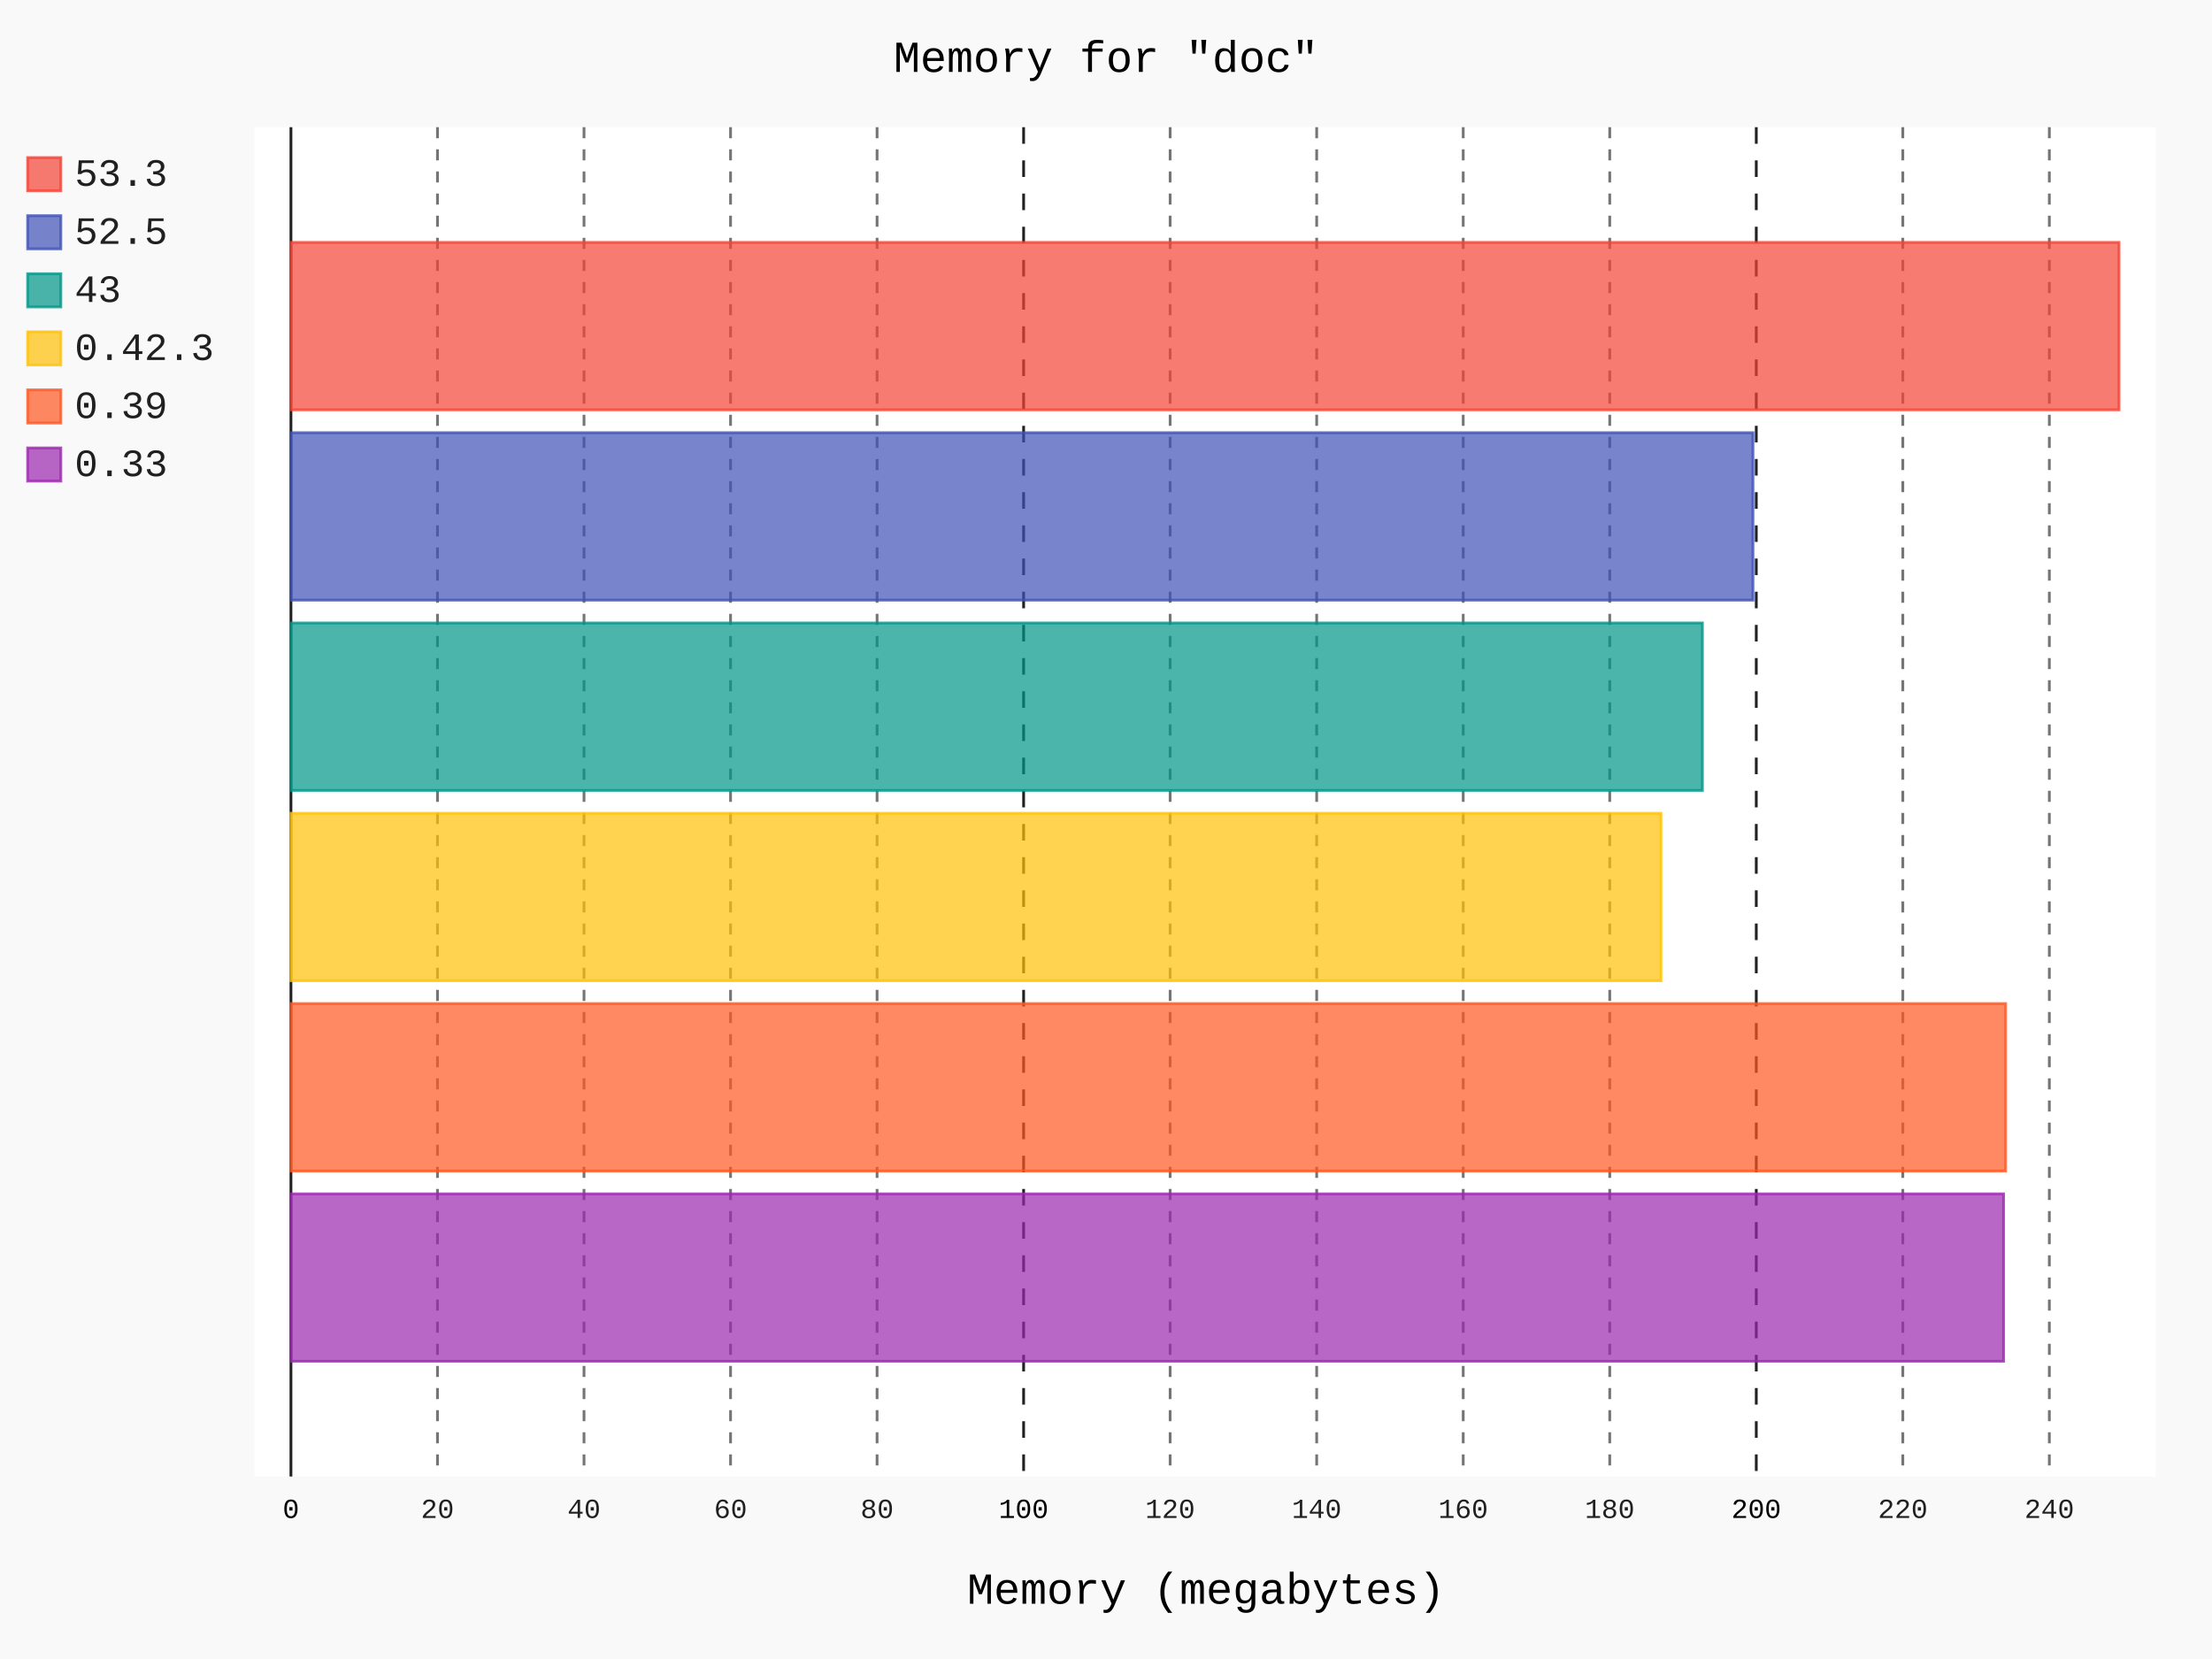
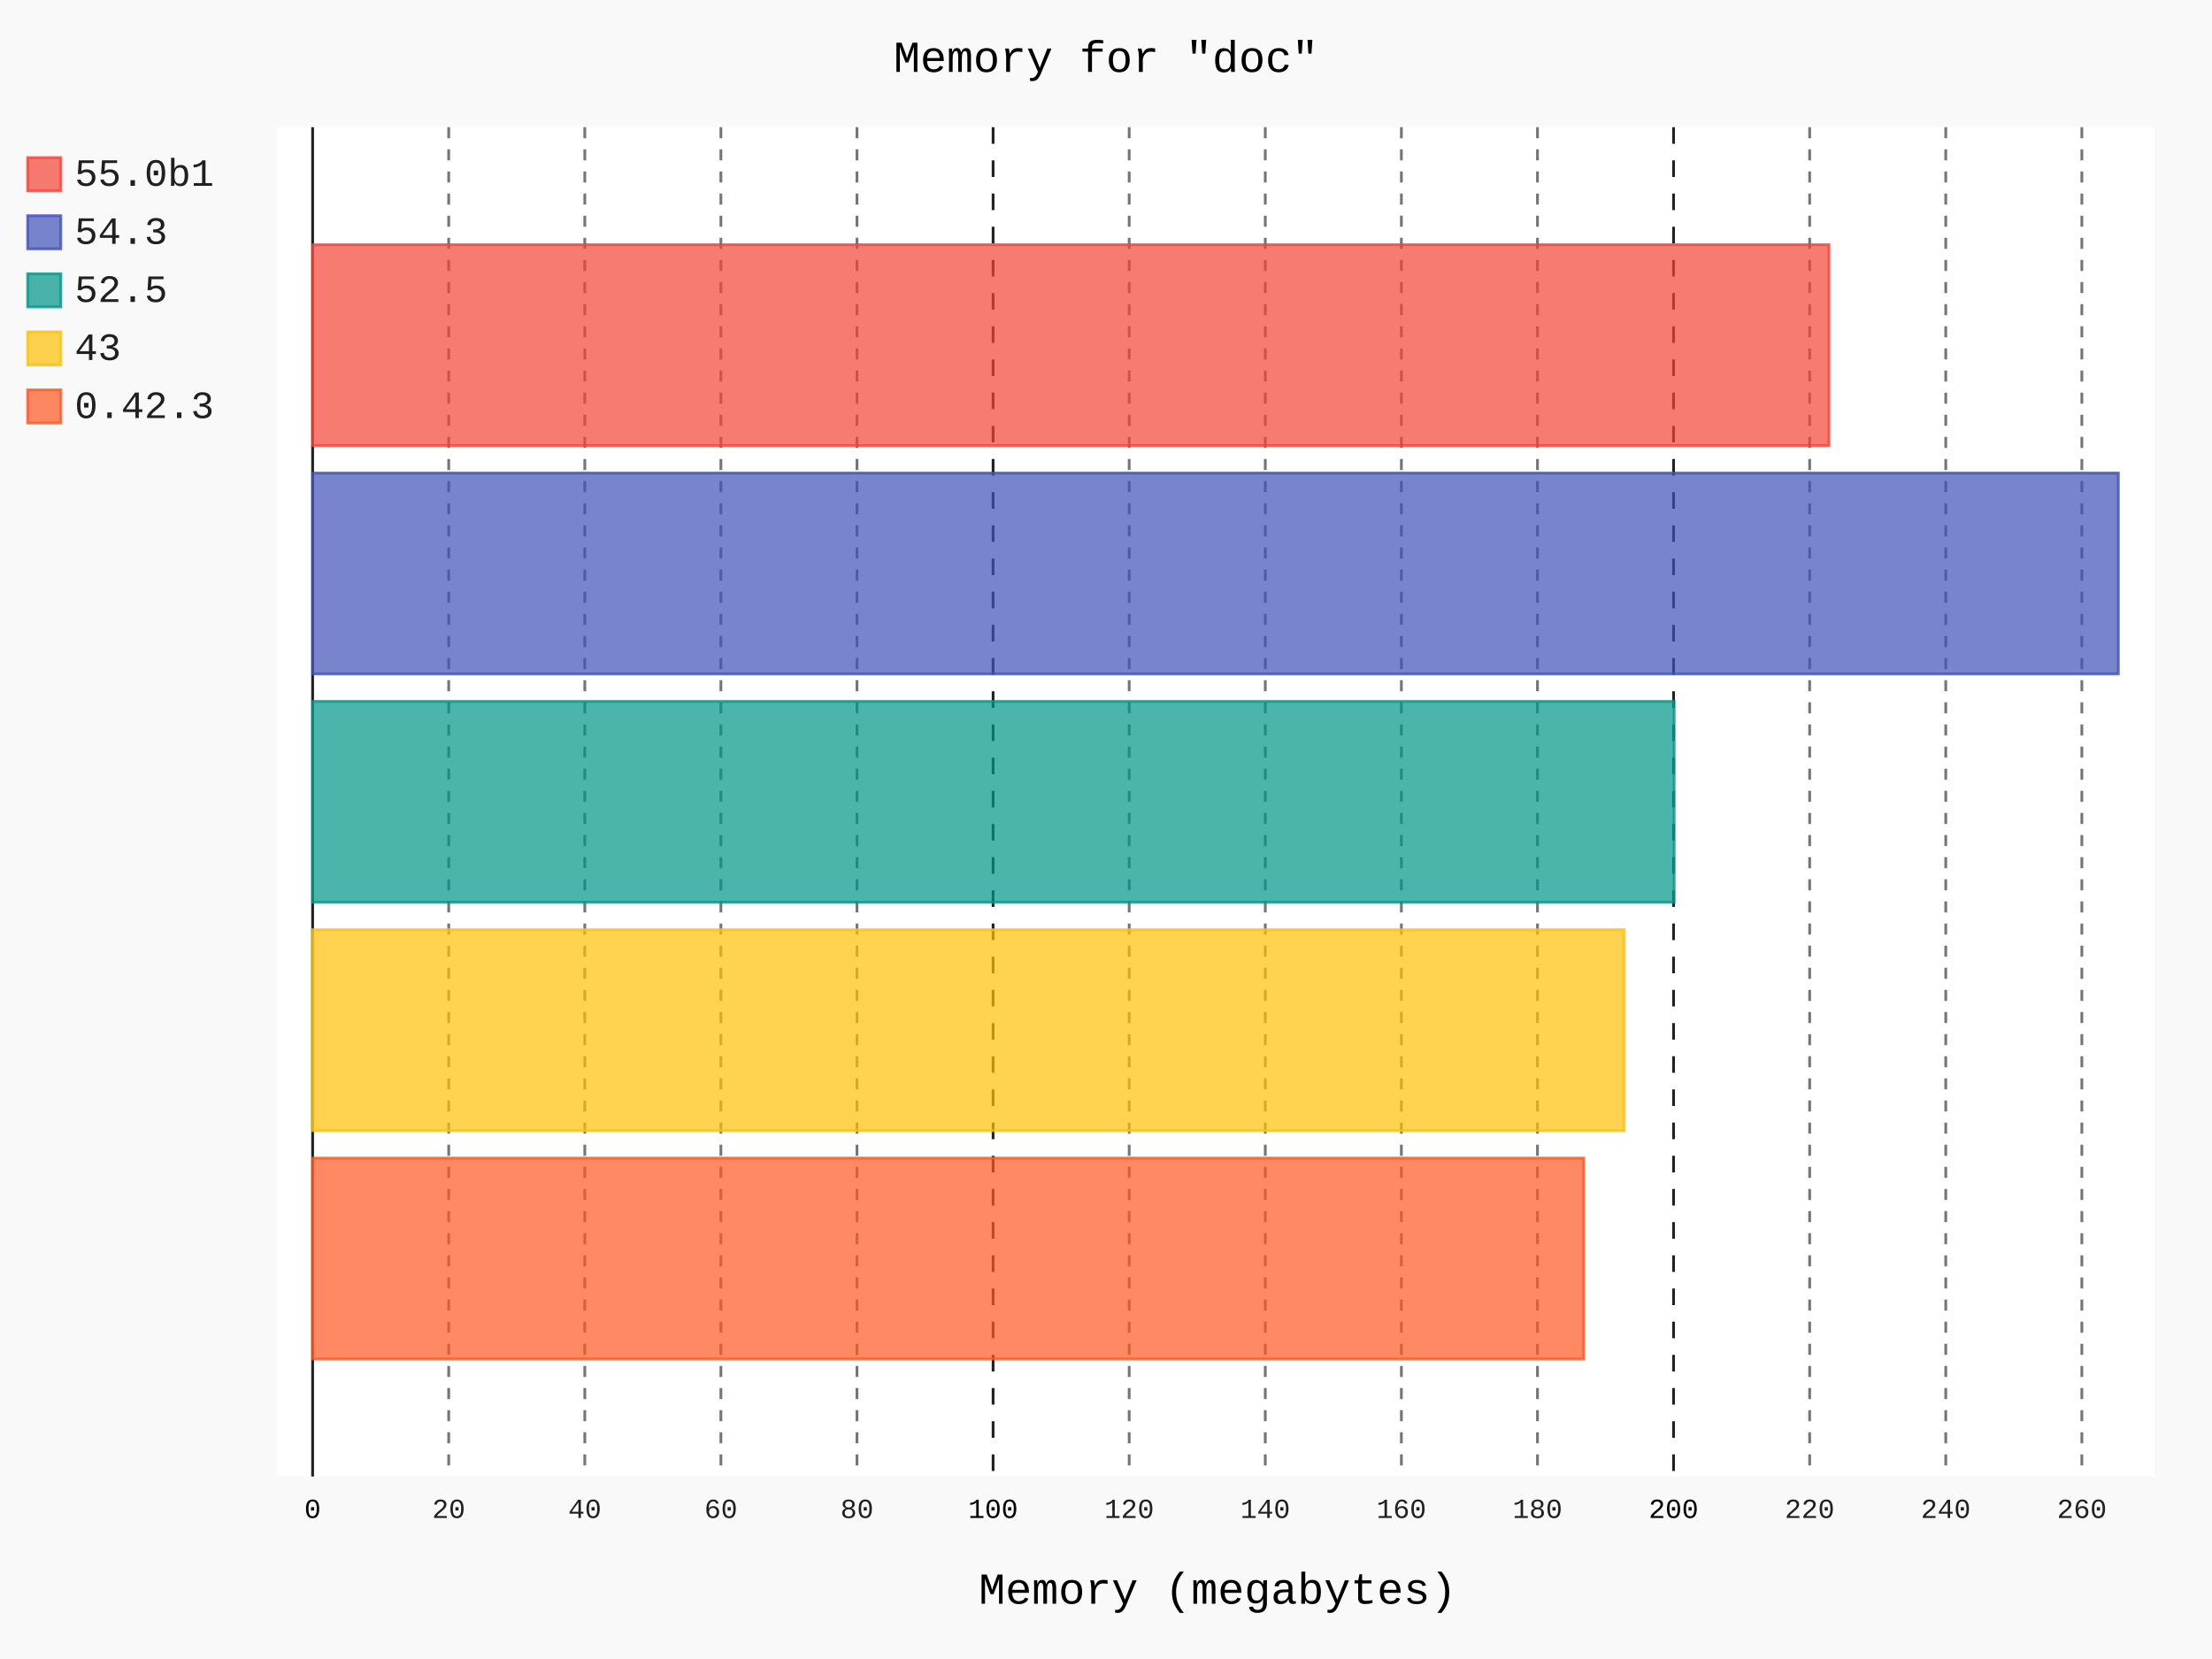
- <svg xmlns="http://www.w3.org/2000/svg" id="chart-8e646817-8981-425f-8872-1b85c4792ad1" class="pygal-chart" viewBox="0 0 800 600">
+ <svg xmlns="http://www.w3.org/2000/svg" id="chart-5cc045be-3ca9-4596-a81d-eee2c4a56f3f" class="pygal-chart" viewBox="0 0 800 600">
  <defs>
-     <style type="text/css">#chart-8e646817-8981-425f-8872-1b85c4792ad1{-webkit-user-select:none;-webkit-font-smoothing:antialiased;font-family:Consolas,"Liberation Mono",Menlo,Courier,monospace}#chart-8e646817-8981-425f-8872-1b85c4792ad1 .title{font-family:Consolas,"Liberation Mono",Menlo,Courier,monospace;font-size:16px}#chart-8e646817-8981-425f-8872-1b85c4792ad1 .legends .legend text{font-family:Consolas,"Liberation Mono",Menlo,Courier,monospace;font-size:14px}#chart-8e646817-8981-425f-8872-1b85c4792ad1 .axis text{font-family:Consolas,"Liberation Mono",Menlo,Courier,monospace;font-size:10px}#chart-8e646817-8981-425f-8872-1b85c4792ad1 .axis text.major{font-family:Consolas,"Liberation Mono",Menlo,Courier,monospace;font-size:10px}#chart-8e646817-8981-425f-8872-1b85c4792ad1 .text-overlay text.value{font-family:Consolas,"Liberation Mono",Menlo,Courier,monospace;font-size:16px}#chart-8e646817-8981-425f-8872-1b85c4792ad1 .text-overlay text.label{font-family:Consolas,"Liberation Mono",Menlo,Courier,monospace;font-size:10px}#chart-8e646817-8981-425f-8872-1b85c4792ad1 .tooltip{font-family:Consolas,"Liberation Mono",Menlo,Courier,monospace;font-size:14px}#chart-8e646817-8981-425f-8872-1b85c4792ad1 text.no_data{font-family:Consolas,"Liberation Mono",Menlo,Courier,monospace;font-size:64px}
- #chart-8e646817-8981-425f-8872-1b85c4792ad1{background-color:rgba(249,249,249,1)}#chart-8e646817-8981-425f-8872-1b85c4792ad1 path,#chart-8e646817-8981-425f-8872-1b85c4792ad1 line,#chart-8e646817-8981-425f-8872-1b85c4792ad1 rect,#chart-8e646817-8981-425f-8872-1b85c4792ad1 circle{-webkit-transition:150ms;-moz-transition:150ms;transition:150ms}#chart-8e646817-8981-425f-8872-1b85c4792ad1 .graph &gt; .background{fill:rgba(249,249,249,1)}#chart-8e646817-8981-425f-8872-1b85c4792ad1 .plot &gt; .background{fill:rgba(255,255,255,1)}#chart-8e646817-8981-425f-8872-1b85c4792ad1 .graph{fill:rgba(0,0,0,.87)}#chart-8e646817-8981-425f-8872-1b85c4792ad1 text.no_data{fill:rgba(0,0,0,1)}#chart-8e646817-8981-425f-8872-1b85c4792ad1 .title{fill:rgba(0,0,0,1)}#chart-8e646817-8981-425f-8872-1b85c4792ad1 .legends .legend text{fill:rgba(0,0,0,.87)}#chart-8e646817-8981-425f-8872-1b85c4792ad1 .legends .legend:hover text{fill:rgba(0,0,0,1)}#chart-8e646817-8981-425f-8872-1b85c4792ad1 .axis .line{stroke:rgba(0,0,0,1)}#chart-8e646817-8981-425f-8872-1b85c4792ad1 .axis .guide.line{stroke:rgba(0,0,0,.54)}#chart-8e646817-8981-425f-8872-1b85c4792ad1 .axis .major.line{stroke:rgba(0,0,0,.87)}#chart-8e646817-8981-425f-8872-1b85c4792ad1 .axis text.major{fill:rgba(0,0,0,1)}#chart-8e646817-8981-425f-8872-1b85c4792ad1 .axis.y .guides:hover .guide.line,#chart-8e646817-8981-425f-8872-1b85c4792ad1 .line-graph .axis.x .guides:hover .guide.line,#chart-8e646817-8981-425f-8872-1b85c4792ad1 .stackedline-graph .axis.x .guides:hover .guide.line,#chart-8e646817-8981-425f-8872-1b85c4792ad1 .xy-graph .axis.x .guides:hover .guide.line{stroke:rgba(0,0,0,1)}#chart-8e646817-8981-425f-8872-1b85c4792ad1 .axis .guides:hover text{fill:rgba(0,0,0,1)}#chart-8e646817-8981-425f-8872-1b85c4792ad1 .reactive{fill-opacity:.7;stroke-opacity:.8}#chart-8e646817-8981-425f-8872-1b85c4792ad1 .ci{stroke:rgba(0,0,0,.87)}#chart-8e646817-8981-425f-8872-1b85c4792ad1 .reactive.active,#chart-8e646817-8981-425f-8872-1b85c4792ad1 .active .reactive{fill-opacity:.8;stroke-opacity:.9;stroke-width:4}#chart-8e646817-8981-425f-8872-1b85c4792ad1 .ci .reactive.active{stroke-width:1.5}#chart-8e646817-8981-425f-8872-1b85c4792ad1 .series text{fill:rgba(0,0,0,1)}#chart-8e646817-8981-425f-8872-1b85c4792ad1 .tooltip rect{fill:rgba(255,255,255,1);stroke:rgba(0,0,0,1);-webkit-transition:opacity 150ms;-moz-transition:opacity 150ms;transition:opacity 150ms}#chart-8e646817-8981-425f-8872-1b85c4792ad1 .tooltip .label{fill:rgba(0,0,0,.87)}#chart-8e646817-8981-425f-8872-1b85c4792ad1 .tooltip .label{fill:rgba(0,0,0,.87)}#chart-8e646817-8981-425f-8872-1b85c4792ad1 .tooltip .legend{font-size:.8em;fill:rgba(0,0,0,.54)}#chart-8e646817-8981-425f-8872-1b85c4792ad1 .tooltip .x_label{font-size:.6em;fill:rgba(0,0,0,1)}#chart-8e646817-8981-425f-8872-1b85c4792ad1 .tooltip .xlink{font-size:.5em;text-decoration:underline}#chart-8e646817-8981-425f-8872-1b85c4792ad1 .tooltip .value{font-size:1.5em}#chart-8e646817-8981-425f-8872-1b85c4792ad1 .bound{font-size:.5em}#chart-8e646817-8981-425f-8872-1b85c4792ad1 .max-value{font-size:.75em;fill:rgba(0,0,0,.54)}#chart-8e646817-8981-425f-8872-1b85c4792ad1 .map-element{fill:rgba(255,255,255,1);stroke:rgba(0,0,0,.54) !important}#chart-8e646817-8981-425f-8872-1b85c4792ad1 .map-element .reactive{fill-opacity:inherit;stroke-opacity:inherit}#chart-8e646817-8981-425f-8872-1b85c4792ad1 .color-0,#chart-8e646817-8981-425f-8872-1b85c4792ad1 .color-0 a:visited{stroke:#F44336;fill:#F44336}#chart-8e646817-8981-425f-8872-1b85c4792ad1 .color-1,#chart-8e646817-8981-425f-8872-1b85c4792ad1 .color-1 a:visited{stroke:#3F51B5;fill:#3F51B5}#chart-8e646817-8981-425f-8872-1b85c4792ad1 .color-2,#chart-8e646817-8981-425f-8872-1b85c4792ad1 .color-2 a:visited{stroke:#009688;fill:#009688}#chart-8e646817-8981-425f-8872-1b85c4792ad1 .color-3,#chart-8e646817-8981-425f-8872-1b85c4792ad1 .color-3 a:visited{stroke:#FFC107;fill:#FFC107}#chart-8e646817-8981-425f-8872-1b85c4792ad1 .color-4,#chart-8e646817-8981-425f-8872-1b85c4792ad1 .color-4 a:visited{stroke:#FF5722;fill:#FF5722}#chart-8e646817-8981-425f-8872-1b85c4792ad1 .color-5,#chart-8e646817-8981-425f-8872-1b85c4792ad1 .color-5 a:visited{stroke:#9C27B0;fill:#9C27B0}#chart-8e646817-8981-425f-8872-1b85c4792ad1 .text-overlay .color-0 text{fill:black}#chart-8e646817-8981-425f-8872-1b85c4792ad1 .text-overlay .color-1 text{fill:black}#chart-8e646817-8981-425f-8872-1b85c4792ad1 .text-overlay .color-2 text{fill:black}#chart-8e646817-8981-425f-8872-1b85c4792ad1 .text-overlay .color-3 text{fill:black}#chart-8e646817-8981-425f-8872-1b85c4792ad1 .text-overlay .color-4 text{fill:black}#chart-8e646817-8981-425f-8872-1b85c4792ad1 .text-overlay .color-5 text{fill:black}
- #chart-8e646817-8981-425f-8872-1b85c4792ad1 text.no_data{text-anchor:middle}#chart-8e646817-8981-425f-8872-1b85c4792ad1 .guide.line{fill:none}#chart-8e646817-8981-425f-8872-1b85c4792ad1 .centered{text-anchor:middle}#chart-8e646817-8981-425f-8872-1b85c4792ad1 .title{text-anchor:middle}#chart-8e646817-8981-425f-8872-1b85c4792ad1 .legends .legend text{fill-opacity:1}#chart-8e646817-8981-425f-8872-1b85c4792ad1 .axis.x text{text-anchor:middle}#chart-8e646817-8981-425f-8872-1b85c4792ad1 .axis.x:not(.web) text[transform]{text-anchor:start}#chart-8e646817-8981-425f-8872-1b85c4792ad1 .axis.x:not(.web) text[transform].backwards{text-anchor:end}#chart-8e646817-8981-425f-8872-1b85c4792ad1 .axis.y text{text-anchor:end}#chart-8e646817-8981-425f-8872-1b85c4792ad1 .axis.y text[transform].backwards{text-anchor:start}#chart-8e646817-8981-425f-8872-1b85c4792ad1 .axis.y2 text{text-anchor:start}#chart-8e646817-8981-425f-8872-1b85c4792ad1 .axis.y2 text[transform].backwards{text-anchor:end}#chart-8e646817-8981-425f-8872-1b85c4792ad1 .axis .guide.line{stroke-dasharray:4,4}#chart-8e646817-8981-425f-8872-1b85c4792ad1 .axis .major.guide.line{stroke-dasharray:6,6}#chart-8e646817-8981-425f-8872-1b85c4792ad1 .horizontal .axis.y .guide.line,#chart-8e646817-8981-425f-8872-1b85c4792ad1 .horizontal .axis.y2 .guide.line,#chart-8e646817-8981-425f-8872-1b85c4792ad1 .vertical .axis.x .guide.line{opacity:0}#chart-8e646817-8981-425f-8872-1b85c4792ad1 .horizontal .axis.always_show .guide.line,#chart-8e646817-8981-425f-8872-1b85c4792ad1 .vertical .axis.always_show .guide.line{opacity:1 !important}#chart-8e646817-8981-425f-8872-1b85c4792ad1 .axis.y .guides:hover .guide.line,#chart-8e646817-8981-425f-8872-1b85c4792ad1 .axis.y2 .guides:hover .guide.line,#chart-8e646817-8981-425f-8872-1b85c4792ad1 .axis.x .guides:hover .guide.line{opacity:1}#chart-8e646817-8981-425f-8872-1b85c4792ad1 .axis .guides:hover text{opacity:1}#chart-8e646817-8981-425f-8872-1b85c4792ad1 .nofill{fill:none}#chart-8e646817-8981-425f-8872-1b85c4792ad1 .subtle-fill{fill-opacity:.2}#chart-8e646817-8981-425f-8872-1b85c4792ad1 .dot{stroke-width:1px;fill-opacity:1}#chart-8e646817-8981-425f-8872-1b85c4792ad1 .dot.active{stroke-width:5px}#chart-8e646817-8981-425f-8872-1b85c4792ad1 .dot.negative{fill:transparent}#chart-8e646817-8981-425f-8872-1b85c4792ad1 text,#chart-8e646817-8981-425f-8872-1b85c4792ad1 tspan{stroke:none !important}#chart-8e646817-8981-425f-8872-1b85c4792ad1 .series text.active{opacity:1}#chart-8e646817-8981-425f-8872-1b85c4792ad1 .tooltip rect{fill-opacity:.95;stroke-width:.5}#chart-8e646817-8981-425f-8872-1b85c4792ad1 .tooltip text{fill-opacity:1}#chart-8e646817-8981-425f-8872-1b85c4792ad1 .showable{visibility:hidden}#chart-8e646817-8981-425f-8872-1b85c4792ad1 .showable.shown{visibility:visible}#chart-8e646817-8981-425f-8872-1b85c4792ad1 .gauge-background{fill:rgba(229,229,229,1);stroke:none}#chart-8e646817-8981-425f-8872-1b85c4792ad1 .bg-lines{stroke:rgba(249,249,249,1);stroke-width:2px}</style>
+     <style type="text/css">#chart-5cc045be-3ca9-4596-a81d-eee2c4a56f3f{-webkit-user-select:none;-webkit-font-smoothing:antialiased;font-family:Consolas,"Liberation Mono",Menlo,Courier,monospace}#chart-5cc045be-3ca9-4596-a81d-eee2c4a56f3f .title{font-family:Consolas,"Liberation Mono",Menlo,Courier,monospace;font-size:16px}#chart-5cc045be-3ca9-4596-a81d-eee2c4a56f3f .legends .legend text{font-family:Consolas,"Liberation Mono",Menlo,Courier,monospace;font-size:14px}#chart-5cc045be-3ca9-4596-a81d-eee2c4a56f3f .axis text{font-family:Consolas,"Liberation Mono",Menlo,Courier,monospace;font-size:10px}#chart-5cc045be-3ca9-4596-a81d-eee2c4a56f3f .axis text.major{font-family:Consolas,"Liberation Mono",Menlo,Courier,monospace;font-size:10px}#chart-5cc045be-3ca9-4596-a81d-eee2c4a56f3f .text-overlay text.value{font-family:Consolas,"Liberation Mono",Menlo,Courier,monospace;font-size:16px}#chart-5cc045be-3ca9-4596-a81d-eee2c4a56f3f .text-overlay text.label{font-family:Consolas,"Liberation Mono",Menlo,Courier,monospace;font-size:10px}#chart-5cc045be-3ca9-4596-a81d-eee2c4a56f3f .tooltip{font-family:Consolas,"Liberation Mono",Menlo,Courier,monospace;font-size:14px}#chart-5cc045be-3ca9-4596-a81d-eee2c4a56f3f text.no_data{font-family:Consolas,"Liberation Mono",Menlo,Courier,monospace;font-size:64px}
+ #chart-5cc045be-3ca9-4596-a81d-eee2c4a56f3f{background-color:rgba(249,249,249,1)}#chart-5cc045be-3ca9-4596-a81d-eee2c4a56f3f path,#chart-5cc045be-3ca9-4596-a81d-eee2c4a56f3f line,#chart-5cc045be-3ca9-4596-a81d-eee2c4a56f3f rect,#chart-5cc045be-3ca9-4596-a81d-eee2c4a56f3f circle{-webkit-transition:150ms;-moz-transition:150ms;transition:150ms}#chart-5cc045be-3ca9-4596-a81d-eee2c4a56f3f .graph &gt; .background{fill:rgba(249,249,249,1)}#chart-5cc045be-3ca9-4596-a81d-eee2c4a56f3f .plot &gt; .background{fill:rgba(255,255,255,1)}#chart-5cc045be-3ca9-4596-a81d-eee2c4a56f3f .graph{fill:rgba(0,0,0,.87)}#chart-5cc045be-3ca9-4596-a81d-eee2c4a56f3f text.no_data{fill:rgba(0,0,0,1)}#chart-5cc045be-3ca9-4596-a81d-eee2c4a56f3f .title{fill:rgba(0,0,0,1)}#chart-5cc045be-3ca9-4596-a81d-eee2c4a56f3f .legends .legend text{fill:rgba(0,0,0,.87)}#chart-5cc045be-3ca9-4596-a81d-eee2c4a56f3f .legends .legend:hover text{fill:rgba(0,0,0,1)}#chart-5cc045be-3ca9-4596-a81d-eee2c4a56f3f .axis .line{stroke:rgba(0,0,0,1)}#chart-5cc045be-3ca9-4596-a81d-eee2c4a56f3f .axis .guide.line{stroke:rgba(0,0,0,.54)}#chart-5cc045be-3ca9-4596-a81d-eee2c4a56f3f .axis .major.line{stroke:rgba(0,0,0,.87)}#chart-5cc045be-3ca9-4596-a81d-eee2c4a56f3f .axis text.major{fill:rgba(0,0,0,1)}#chart-5cc045be-3ca9-4596-a81d-eee2c4a56f3f .axis.y .guides:hover .guide.line,#chart-5cc045be-3ca9-4596-a81d-eee2c4a56f3f .line-graph .axis.x .guides:hover .guide.line,#chart-5cc045be-3ca9-4596-a81d-eee2c4a56f3f .stackedline-graph .axis.x .guides:hover .guide.line,#chart-5cc045be-3ca9-4596-a81d-eee2c4a56f3f .xy-graph .axis.x .guides:hover .guide.line{stroke:rgba(0,0,0,1)}#chart-5cc045be-3ca9-4596-a81d-eee2c4a56f3f .axis .guides:hover text{fill:rgba(0,0,0,1)}#chart-5cc045be-3ca9-4596-a81d-eee2c4a56f3f .reactive{fill-opacity:.7;stroke-opacity:.8}#chart-5cc045be-3ca9-4596-a81d-eee2c4a56f3f .ci{stroke:rgba(0,0,0,.87)}#chart-5cc045be-3ca9-4596-a81d-eee2c4a56f3f .reactive.active,#chart-5cc045be-3ca9-4596-a81d-eee2c4a56f3f .active .reactive{fill-opacity:.8;stroke-opacity:.9;stroke-width:4}#chart-5cc045be-3ca9-4596-a81d-eee2c4a56f3f .ci .reactive.active{stroke-width:1.5}#chart-5cc045be-3ca9-4596-a81d-eee2c4a56f3f .series text{fill:rgba(0,0,0,1)}#chart-5cc045be-3ca9-4596-a81d-eee2c4a56f3f .tooltip rect{fill:rgba(255,255,255,1);stroke:rgba(0,0,0,1);-webkit-transition:opacity 150ms;-moz-transition:opacity 150ms;transition:opacity 150ms}#chart-5cc045be-3ca9-4596-a81d-eee2c4a56f3f .tooltip .label{fill:rgba(0,0,0,.87)}#chart-5cc045be-3ca9-4596-a81d-eee2c4a56f3f .tooltip .label{fill:rgba(0,0,0,.87)}#chart-5cc045be-3ca9-4596-a81d-eee2c4a56f3f .tooltip .legend{font-size:.8em;fill:rgba(0,0,0,.54)}#chart-5cc045be-3ca9-4596-a81d-eee2c4a56f3f .tooltip .x_label{font-size:.6em;fill:rgba(0,0,0,1)}#chart-5cc045be-3ca9-4596-a81d-eee2c4a56f3f .tooltip .xlink{font-size:.5em;text-decoration:underline}#chart-5cc045be-3ca9-4596-a81d-eee2c4a56f3f .tooltip .value{font-size:1.5em}#chart-5cc045be-3ca9-4596-a81d-eee2c4a56f3f .bound{font-size:.5em}#chart-5cc045be-3ca9-4596-a81d-eee2c4a56f3f .max-value{font-size:.75em;fill:rgba(0,0,0,.54)}#chart-5cc045be-3ca9-4596-a81d-eee2c4a56f3f .map-element{fill:rgba(255,255,255,1);stroke:rgba(0,0,0,.54) !important}#chart-5cc045be-3ca9-4596-a81d-eee2c4a56f3f .map-element .reactive{fill-opacity:inherit;stroke-opacity:inherit}#chart-5cc045be-3ca9-4596-a81d-eee2c4a56f3f .color-0,#chart-5cc045be-3ca9-4596-a81d-eee2c4a56f3f .color-0 a:visited{stroke:#F44336;fill:#F44336}#chart-5cc045be-3ca9-4596-a81d-eee2c4a56f3f .color-1,#chart-5cc045be-3ca9-4596-a81d-eee2c4a56f3f .color-1 a:visited{stroke:#3F51B5;fill:#3F51B5}#chart-5cc045be-3ca9-4596-a81d-eee2c4a56f3f .color-2,#chart-5cc045be-3ca9-4596-a81d-eee2c4a56f3f .color-2 a:visited{stroke:#009688;fill:#009688}#chart-5cc045be-3ca9-4596-a81d-eee2c4a56f3f .color-3,#chart-5cc045be-3ca9-4596-a81d-eee2c4a56f3f .color-3 a:visited{stroke:#FFC107;fill:#FFC107}#chart-5cc045be-3ca9-4596-a81d-eee2c4a56f3f .color-4,#chart-5cc045be-3ca9-4596-a81d-eee2c4a56f3f .color-4 a:visited{stroke:#FF5722;fill:#FF5722}#chart-5cc045be-3ca9-4596-a81d-eee2c4a56f3f .text-overlay .color-0 text{fill:black}#chart-5cc045be-3ca9-4596-a81d-eee2c4a56f3f .text-overlay .color-1 text{fill:black}#chart-5cc045be-3ca9-4596-a81d-eee2c4a56f3f .text-overlay .color-2 text{fill:black}#chart-5cc045be-3ca9-4596-a81d-eee2c4a56f3f .text-overlay .color-3 text{fill:black}#chart-5cc045be-3ca9-4596-a81d-eee2c4a56f3f .text-overlay .color-4 text{fill:black}
+ #chart-5cc045be-3ca9-4596-a81d-eee2c4a56f3f text.no_data{text-anchor:middle}#chart-5cc045be-3ca9-4596-a81d-eee2c4a56f3f .guide.line{fill:none}#chart-5cc045be-3ca9-4596-a81d-eee2c4a56f3f .centered{text-anchor:middle}#chart-5cc045be-3ca9-4596-a81d-eee2c4a56f3f .title{text-anchor:middle}#chart-5cc045be-3ca9-4596-a81d-eee2c4a56f3f .legends .legend text{fill-opacity:1}#chart-5cc045be-3ca9-4596-a81d-eee2c4a56f3f .axis.x text{text-anchor:middle}#chart-5cc045be-3ca9-4596-a81d-eee2c4a56f3f .axis.x:not(.web) text[transform]{text-anchor:start}#chart-5cc045be-3ca9-4596-a81d-eee2c4a56f3f .axis.x:not(.web) text[transform].backwards{text-anchor:end}#chart-5cc045be-3ca9-4596-a81d-eee2c4a56f3f .axis.y text{text-anchor:end}#chart-5cc045be-3ca9-4596-a81d-eee2c4a56f3f .axis.y text[transform].backwards{text-anchor:start}#chart-5cc045be-3ca9-4596-a81d-eee2c4a56f3f .axis.y2 text{text-anchor:start}#chart-5cc045be-3ca9-4596-a81d-eee2c4a56f3f .axis.y2 text[transform].backwards{text-anchor:end}#chart-5cc045be-3ca9-4596-a81d-eee2c4a56f3f .axis .guide.line{stroke-dasharray:4,4}#chart-5cc045be-3ca9-4596-a81d-eee2c4a56f3f .axis .major.guide.line{stroke-dasharray:6,6}#chart-5cc045be-3ca9-4596-a81d-eee2c4a56f3f .horizontal .axis.y .guide.line,#chart-5cc045be-3ca9-4596-a81d-eee2c4a56f3f .horizontal .axis.y2 .guide.line,#chart-5cc045be-3ca9-4596-a81d-eee2c4a56f3f .vertical .axis.x .guide.line{opacity:0}#chart-5cc045be-3ca9-4596-a81d-eee2c4a56f3f .horizontal .axis.always_show .guide.line,#chart-5cc045be-3ca9-4596-a81d-eee2c4a56f3f .vertical .axis.always_show .guide.line{opacity:1 !important}#chart-5cc045be-3ca9-4596-a81d-eee2c4a56f3f .axis.y .guides:hover .guide.line,#chart-5cc045be-3ca9-4596-a81d-eee2c4a56f3f .axis.y2 .guides:hover .guide.line,#chart-5cc045be-3ca9-4596-a81d-eee2c4a56f3f .axis.x .guides:hover .guide.line{opacity:1}#chart-5cc045be-3ca9-4596-a81d-eee2c4a56f3f .axis .guides:hover text{opacity:1}#chart-5cc045be-3ca9-4596-a81d-eee2c4a56f3f .nofill{fill:none}#chart-5cc045be-3ca9-4596-a81d-eee2c4a56f3f .subtle-fill{fill-opacity:.2}#chart-5cc045be-3ca9-4596-a81d-eee2c4a56f3f .dot{stroke-width:1px;fill-opacity:1}#chart-5cc045be-3ca9-4596-a81d-eee2c4a56f3f .dot.active{stroke-width:5px}#chart-5cc045be-3ca9-4596-a81d-eee2c4a56f3f .dot.negative{fill:transparent}#chart-5cc045be-3ca9-4596-a81d-eee2c4a56f3f text,#chart-5cc045be-3ca9-4596-a81d-eee2c4a56f3f tspan{stroke:none !important}#chart-5cc045be-3ca9-4596-a81d-eee2c4a56f3f .series text.active{opacity:1}#chart-5cc045be-3ca9-4596-a81d-eee2c4a56f3f .tooltip rect{fill-opacity:.95;stroke-width:.5}#chart-5cc045be-3ca9-4596-a81d-eee2c4a56f3f .tooltip text{fill-opacity:1}#chart-5cc045be-3ca9-4596-a81d-eee2c4a56f3f .showable{visibility:hidden}#chart-5cc045be-3ca9-4596-a81d-eee2c4a56f3f .showable.shown{visibility:visible}#chart-5cc045be-3ca9-4596-a81d-eee2c4a56f3f .gauge-background{fill:rgba(229,229,229,1);stroke:none}#chart-5cc045be-3ca9-4596-a81d-eee2c4a56f3f .bg-lines{stroke:rgba(249,249,249,1);stroke-width:2px}</style>
  </defs>
  <g class="graph horizontalbar-graph horizontal">
    <rect x="0" y="0" width="800" height="600" class="background" />
-     <g transform="translate(92, 46)" class="plot">
-       <rect x="0" y="0" width="687.6" height="488" class="background" />
+     <g transform="translate(100, 46)" class="plot">
+       <rect x="0" y="0" width="679.2" height="488" class="background" />
      <g class="axis x always_show">
        <g class="guides">
-           <path d="M13.223 0 v488" class="axis major line" />
-           <text x="13.223" y="503.0" class="major">0</text>
+           <path d="M13.062 0 v488" class="axis major line" />
+           <text x="13.062" y="503.0" class="major">0</text>
        </g>
        <g class="guides">
-           <path d="M66.219 0 v488" class="guide line" />
-           <text x="66.219" y="503.0" class="">20</text>
+           <path d="M62.282 0 v488" class="guide line" />
+           <text x="62.282" y="503.0" class="">20</text>
        </g>
        <g class="guides">
-           <path d="M119.215 0 v488" class="guide line" />
-           <text x="119.215" y="503.0" class="">40</text>
+           <path d="M111.503 0 v488" class="guide line" />
+           <text x="111.503" y="503.0" class="">40</text>
        </g>
        <g class="guides">
-           <path d="M172.211 0 v488" class="guide line" />
-           <text x="172.211" y="503.0" class="">60</text>
+           <path d="M160.723 0 v488" class="guide line" />
+           <text x="160.723" y="503.0" class="">60</text>
        </g>
        <g class="guides">
-           <path d="M225.206 0 v488" class="guide line" />
-           <text x="225.206" y="503.0" class="">80</text>
+           <path d="M209.944 0 v488" class="guide line" />
+           <text x="209.944" y="503.0" class="">80</text>
        </g>
        <g class="guides">
-           <path d="M278.202 0 v488" class="major guide line" />
-           <text x="278.202" y="503.0" class="major">100</text>
+           <path d="M259.165 0 v488" class="major guide line" />
+           <text x="259.165" y="503.0" class="major">100</text>
        </g>
        <g class="guides">
-           <path d="M331.198 0 v488" class="guide line" />
-           <text x="331.198" y="503.0" class="">120</text>
+           <path d="M308.385 0 v488" class="guide line" />
+           <text x="308.385" y="503.0" class="">120</text>
        </g>
        <g class="guides">
-           <path d="M384.194 0 v488" class="guide line" />
-           <text x="384.194" y="503.0" class="">140</text>
+           <path d="M357.606 0 v488" class="guide line" />
+           <text x="357.606" y="503.0" class="">140</text>
        </g>
        <g class="guides">
-           <path d="M437.19 0 v488" class="guide line" />
-           <text x="437.19" y="503.0" class="">160</text>
+           <path d="M406.827 0 v488" class="guide line" />
+           <text x="406.827" y="503.0" class="">160</text>
        </g>
        <g class="guides">
-           <path d="M490.185 0 v488" class="guide line" />
-           <text x="490.185" y="503.0" class="">180</text>
+           <path d="M456.047 0 v488" class="guide line" />
+           <text x="456.047" y="503.0" class="">180</text>
        </g>
        <g class="guides">
-           <path d="M543.181 0 v488" class="major guide line" />
-           <text x="543.181" y="503.0" class="major">200</text>
+           <path d="M505.268 0 v488" class="major guide line" />
+           <text x="505.268" y="503.0" class="major">200</text>
        </g>
        <g class="guides">
-           <path d="M596.177 0 v488" class="guide line" />
-           <text x="596.177" y="503.0" class="">220</text>
+           <path d="M554.488 0 v488" class="guide line" />
+           <text x="554.488" y="503.0" class="">220</text>
        </g>
        <g class="guides">
-           <path d="M649.173 0 v488" class="guide line" />
-           <text x="649.173" y="503.0" class="">240</text>
+           <path d="M603.709 0 v488" class="guide line" />
+           <text x="603.709" y="503.0" class="">240</text>
        </g>
-       </g>
-       <g class="series serie-5 color-5">
-         <g class="bars">
-           <g class="bar">
-             <rect x="13.223" y="385.77" rx="0" ry="0" width="619.409" height="60.562" class="rect reactive tooltip-trigger" />
-           </g>
+         <g class="guides">
+           <path d="M652.93 0 v488" class="guide line" />
+           <text x="652.93" y="503.0" class="">260</text>
        </g>
      </g>
      <g class="series serie-4 color-4">
        <g class="bars">
          <g class="bar">
-             <rect x="13.223" y="316.95" rx="0" ry="0" width="620.155" height="60.562" class="rect reactive tooltip-trigger" />
+             <rect x="13.062" y="372.832" rx="0" ry="0" width="459.761" height="72.674" class="rect reactive tooltip-trigger" />
          </g>
        </g>
      </g>
      <g class="series serie-3 color-3">
        <g class="bars">
          <g class="bar">
-             <rect x="13.223" y="248.129" rx="0" ry="0" width="495.49" height="60.562" class="rect reactive tooltip-trigger" />
+             <rect x="13.062" y="290.247" rx="0" ry="0" width="474.306" height="72.674" class="rect reactive tooltip-trigger" />
          </g>
        </g>
      </g>
      <g class="series serie-2 color-2">
        <g class="bars">
          <g class="bar">
-             <rect x="13.223" y="179.309" rx="0" ry="0" width="510.478" height="60.562" class="rect reactive tooltip-trigger" />
+             <rect x="13.062" y="207.663" rx="0" ry="0" width="492.418" height="72.674" class="rect reactive tooltip-trigger" />
          </g>
        </g>
      </g>
      <g class="series serie-1 color-1">
        <g class="bars">
          <g class="bar">
-             <rect x="13.223" y="110.488" rx="0" ry="0" width="528.757" height="60.562" class="rect reactive tooltip-trigger" />
+             <rect x="13.062" y="125.078" rx="0" ry="0" width="653.077" height="72.674" class="rect reactive tooltip-trigger" />
          </g>
        </g>
      </g>
      <g class="series serie-0 color-0">
        <g class="bars">
          <g class="bar">
-             <rect x="13.223" y="41.668" rx="0" ry="0" width="661.154" height="60.562" class="rect reactive tooltip-trigger" />
+             <rect x="13.062" y="42.494" rx="0" ry="0" width="548.416" height="72.674" class="rect reactive tooltip-trigger" />
          </g>
        </g>
      </g>
    </g>
    <g class="titles">
      <text x="400.0" y="26" class="title plot_title">Memory for "doc"</text>
-       <text x="436.2" y="580" class="title">Memory (megabytes)</text>
+       <text x="440.4" y="580" class="title">Memory (megabytes)</text>
    </g>
-     <g transform="translate(92, 46)" class="plot overlay">
-       <g class="series serie-5 color-5" />
+     <g transform="translate(100, 46)" class="plot overlay">
      <g class="series serie-4 color-4" />
      <g class="series serie-3 color-3" />
      <g class="series serie-2 color-2" />
      <g class="series serie-1 color-1" />
      <g class="series serie-0 color-0" />
    </g>
-     <g transform="translate(92, 46)" class="plot text-overlay">
-       <g class="series serie-5 color-5" />
+     <g transform="translate(100, 46)" class="plot text-overlay">
      <g class="series serie-4 color-4" />
      <g class="series serie-3 color-3" />
      <g class="series serie-2 color-2" />
      <g class="series serie-1 color-1" />
      <g class="series serie-0 color-0" />
    </g>
-     <g transform="translate(92, 46)" class="plot tooltip-overlay">
+     <g transform="translate(100, 46)" class="plot tooltip-overlay">
      <g transform="translate(0 0)" style="opacity: 0" class="tooltip">
        <rect rx="0" ry="0" width="0" height="0" class="tooltip-box" />
        <g class="text" />
      </g>
    </g>
    <g transform="translate(10, 56)" class="legends">
      <g id="activate-serie-0" class="legend reactive activate-serie">
        <rect x="0.0" y="1.0" width="12" height="12" class="color-0 reactive" />
-         <text x="17.0" y="11.2">53.3</text>
+         <text x="17.0" y="11.2">55.0b1</text>
      </g>
      <g id="activate-serie-1" class="legend reactive activate-serie">
        <rect x="0.0" y="22.0" width="12" height="12" class="color-1 reactive" />
-         <text x="17.0" y="32.2">52.5</text>
+         <text x="17.0" y="32.2">54.3</text>
      </g>
      <g id="activate-serie-2" class="legend reactive activate-serie">
        <rect x="0.0" y="43.0" width="12" height="12" class="color-2 reactive" />
-         <text x="17.0" y="53.2">43</text>
+         <text x="17.0" y="53.2">52.5</text>
      </g>
      <g id="activate-serie-3" class="legend reactive activate-serie">
        <rect x="0.0" y="64.0" width="12" height="12" class="color-3 reactive" />
-         <text x="17.0" y="74.2">0.42.3</text>
+         <text x="17.0" y="74.2">43</text>
      </g>
      <g id="activate-serie-4" class="legend reactive activate-serie">
        <rect x="0.0" y="85.0" width="12" height="12" class="color-4 reactive" />
-         <text x="17.0" y="95.2">0.39</text>
-       </g>
-       <g id="activate-serie-5" class="legend reactive activate-serie">
-         <rect x="0.0" y="106.0" width="12" height="12" class="color-5 reactive" />
-         <text x="17.0" y="116.2">0.33</text>
+         <text x="17.0" y="95.2">0.42.3</text>
      </g>
    </g>
    <g transform="translate(790, 56)" class="legends" />
  </g>
</svg>
